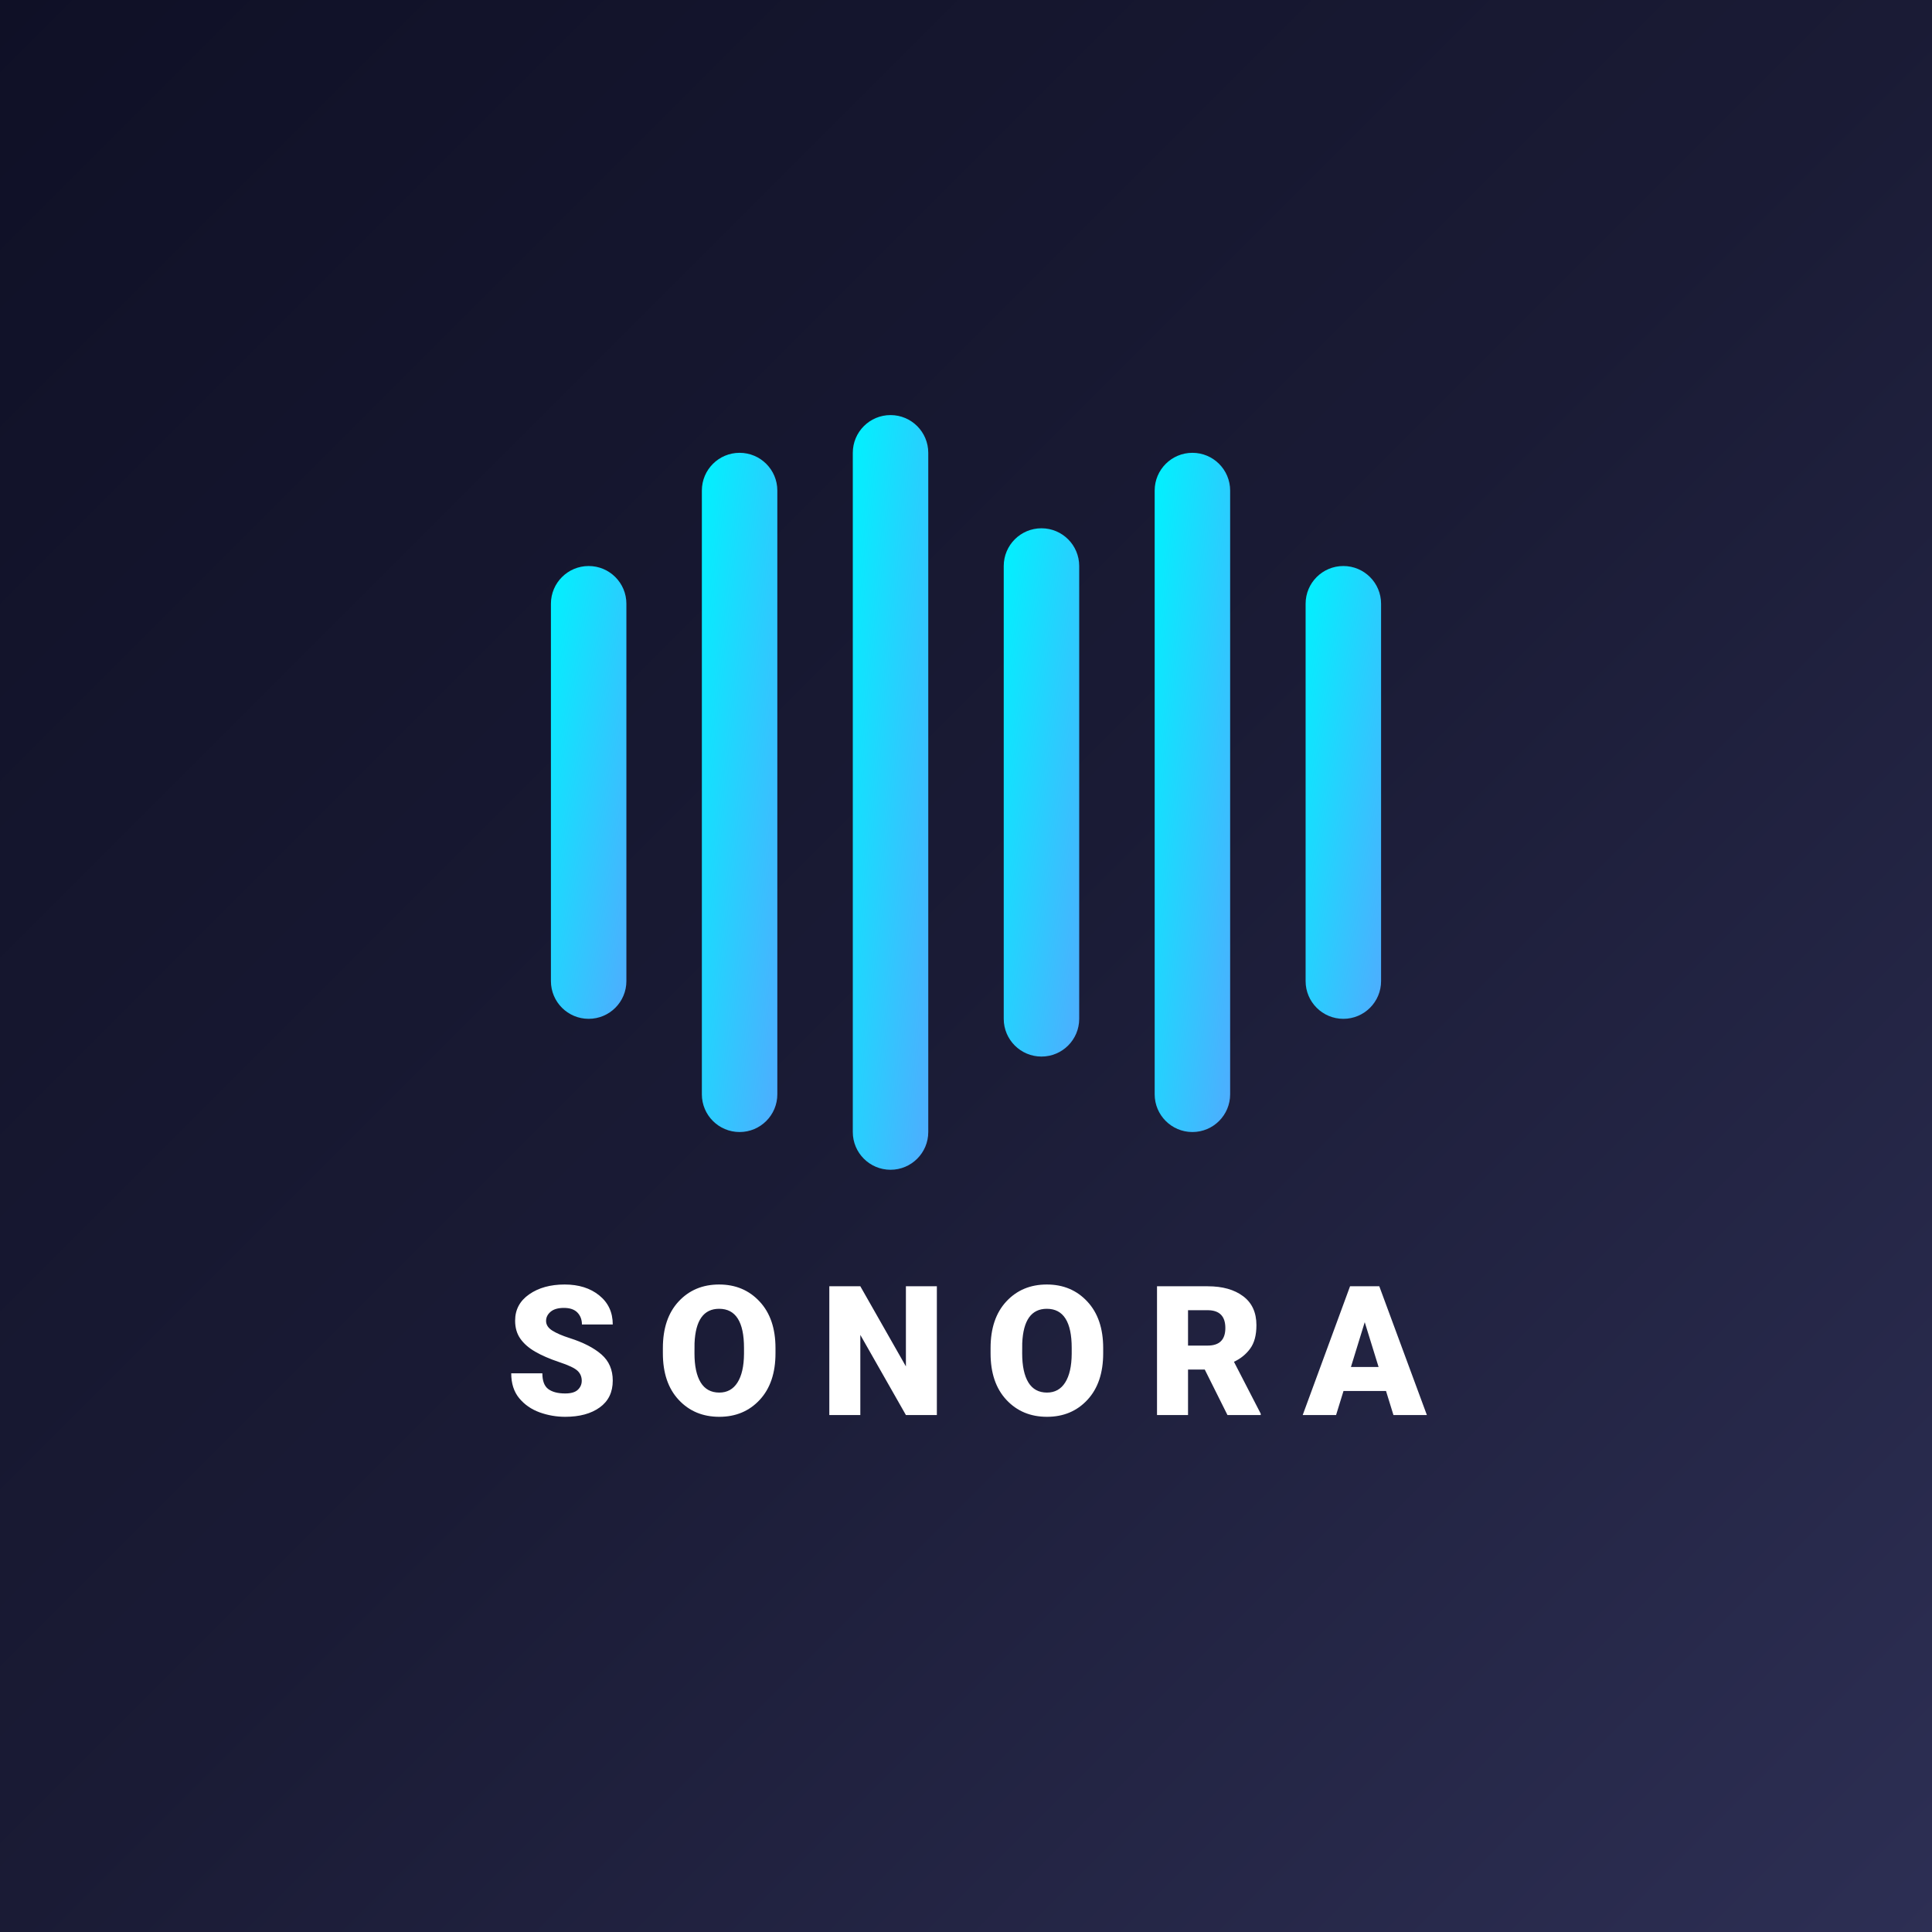
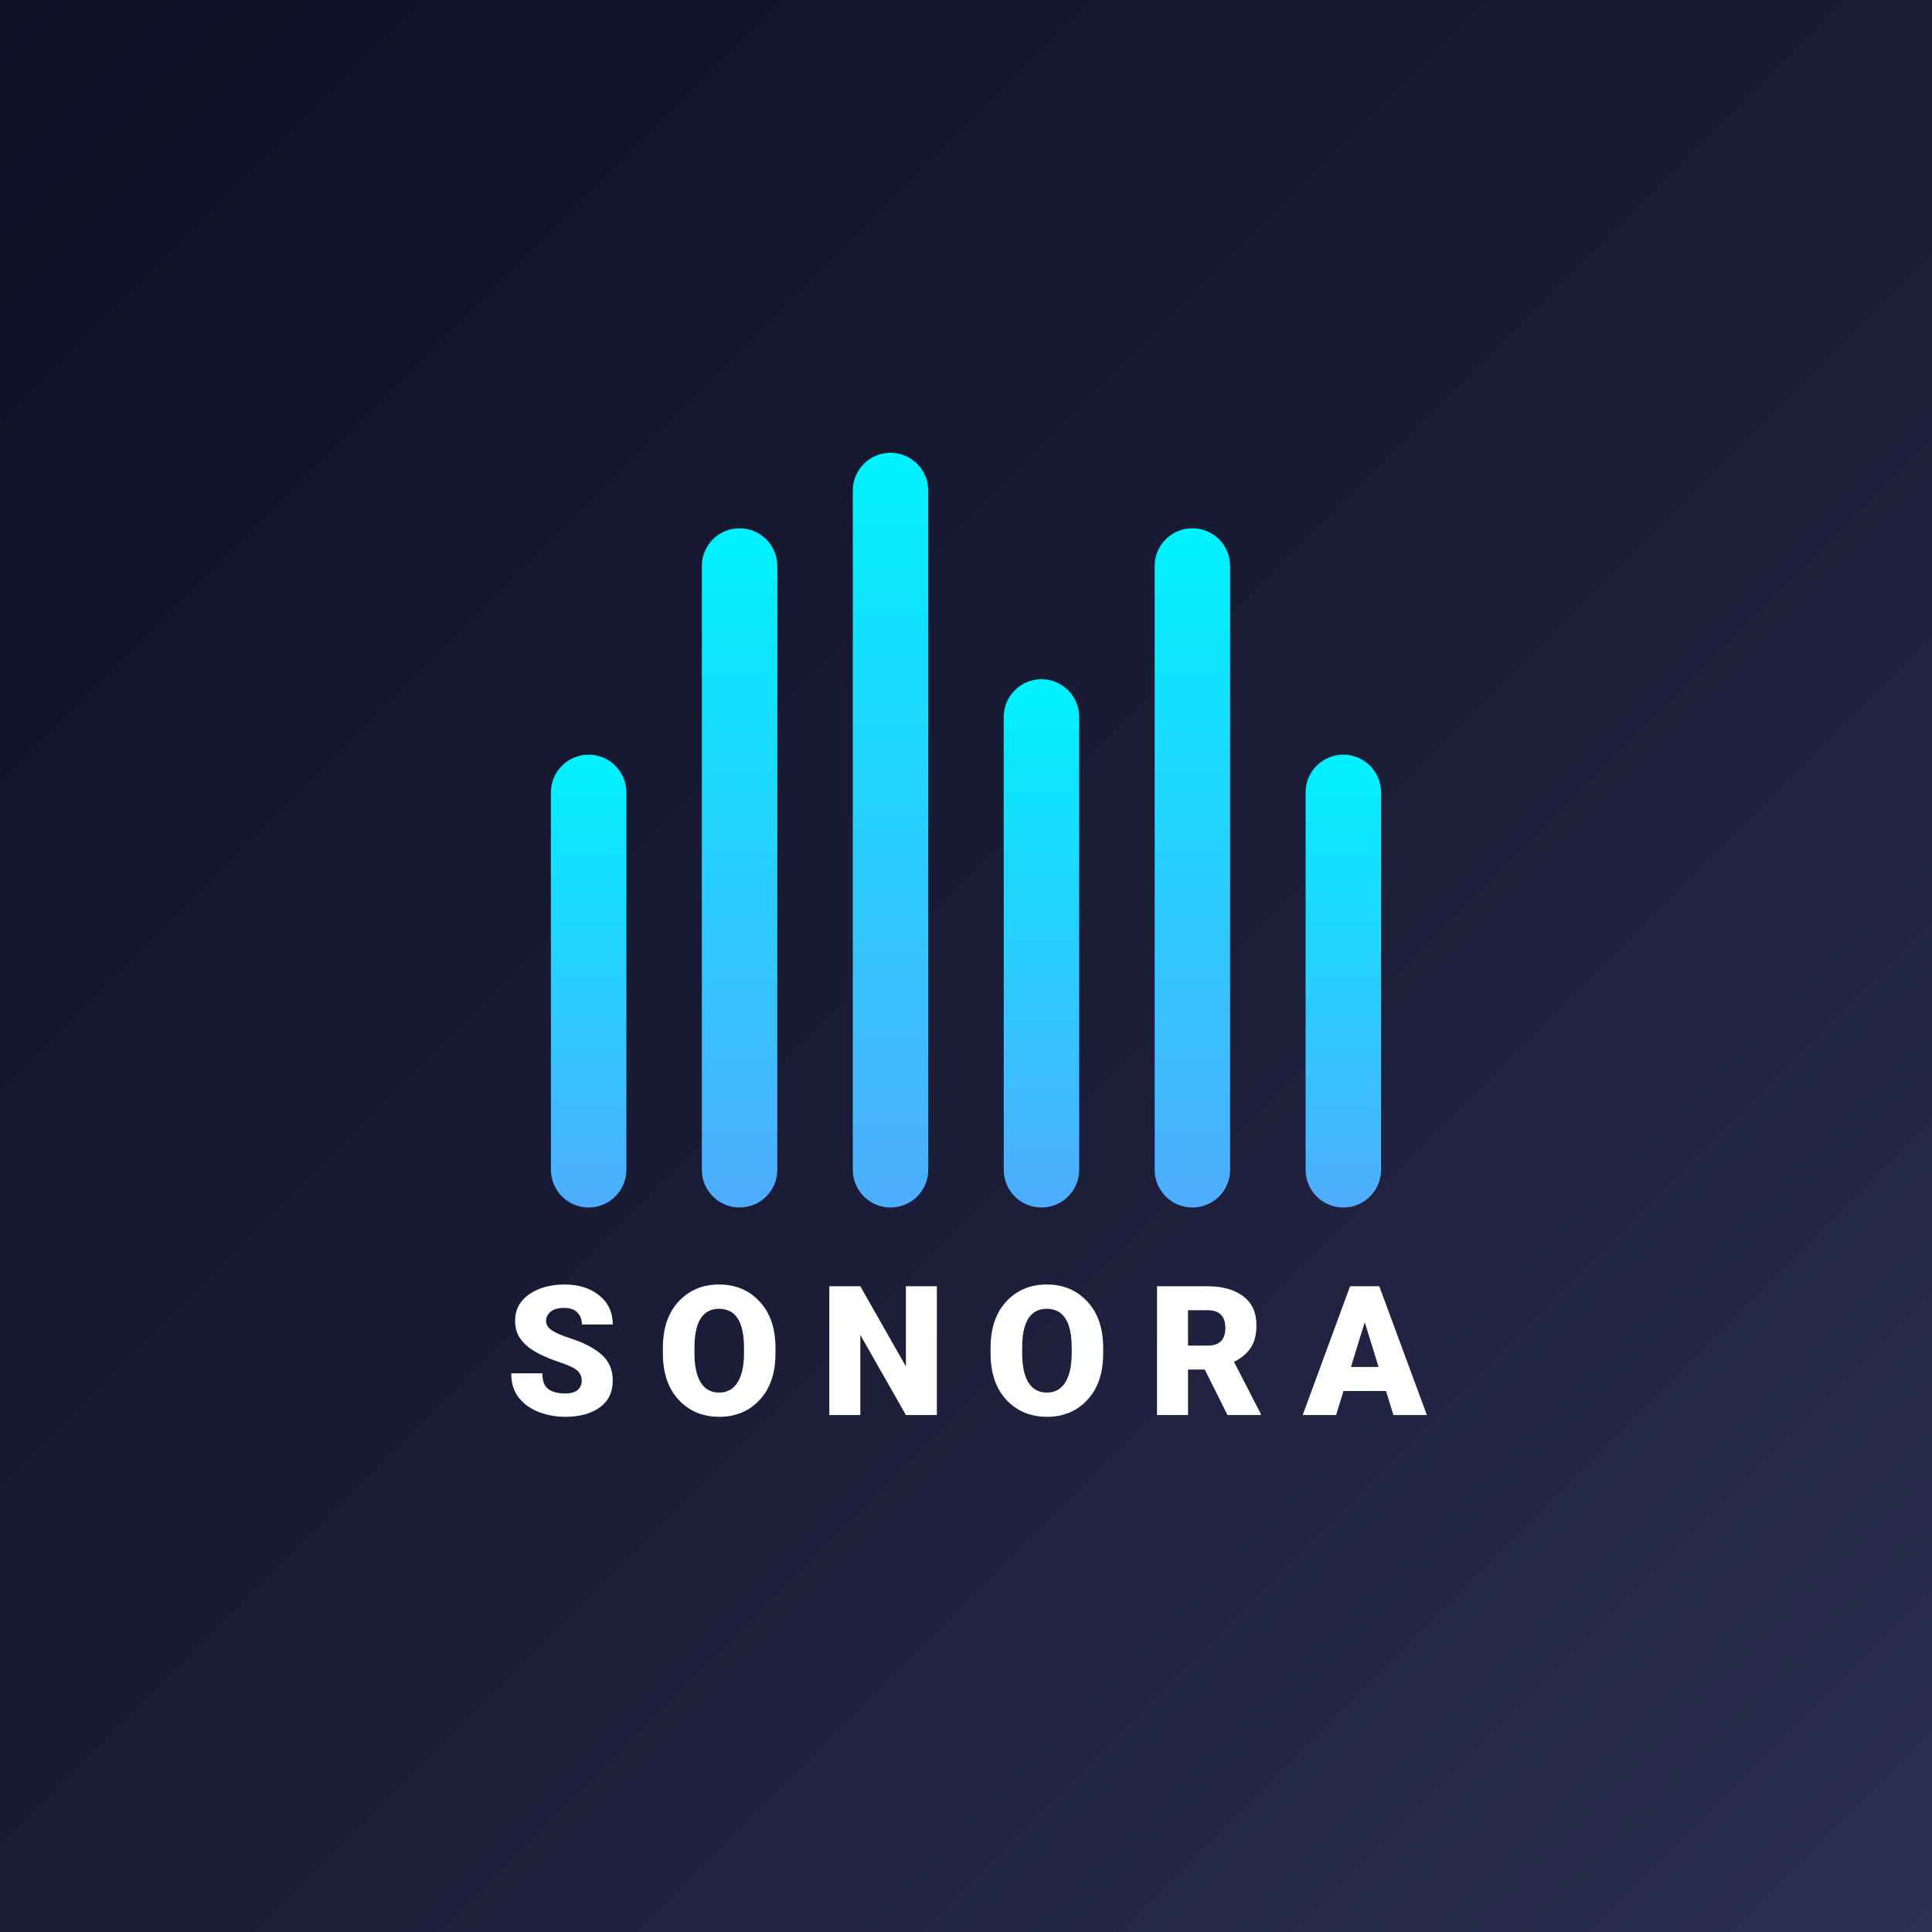
<svg xmlns="http://www.w3.org/2000/svg" viewBox="0 0 512 512" width="100%" height="100%">
  <defs>
    <linearGradient id="indigoGradient" x1="0%" y1="0%" x2="100%" y2="100%">
      <stop offset="0%" stop-color="#0F1026" />
      <stop offset="50%" stop-color="#1A1B35" />
      <stop offset="100%" stop-color="#2D2F54" />
    </linearGradient>
-     <linearGradient id="sonoraGradient" x1="0%" y1="0%" x2="100%" y2="100%">
+     <linearGradient id="sg" x1="0%" y1="0%" x2="0%" y2="100%">
      <stop offset="0%" stop-color="#00F2FE" />
      <stop offset="100%" stop-color="#4FACFE" />
    </linearGradient>
  </defs>
  <rect width="512" height="512" fill="url(#indigoGradient)" />
-   <g transform="translate(146, 110)">
-     <rect x="0" y="40" width="20" height="120" rx="10" fill="url(#sonoraGradient)" />
-     <rect x="40" y="10" width="20" height="180" rx="10" fill="url(#sonoraGradient)" />
-     <rect x="80" y="0" width="20" height="200" rx="10" fill="url(#sonoraGradient)" />
-     <rect x="120" y="30" width="20" height="140" rx="10" fill="url(#sonoraGradient)" />
-     <rect x="160" y="10" width="20" height="180" rx="10" fill="url(#sonoraGradient)" />
-     <rect x="200" y="40" width="20" height="120" rx="10" fill="url(#sonoraGradient)" />
+   <g transform="translate(146, 120)">
+     <rect x="0" y="80" width="20" height="120" rx="10" fill="url(#sg)" />
+     <rect x="40" y="20" width="20" height="180" rx="10" fill="url(#sg)" />
+     <rect x="80" y="0" width="20" height="200" rx="10" fill="url(#sg)" />
+     <rect x="120" y="60" width="20" height="140" rx="10" fill="url(#sg)" />
+     <rect x="160" y="20" width="20" height="180" rx="10" fill="url(#sg)" />
+     <rect x="200" y="80" width="20" height="120" rx="10" fill="url(#sg)" />
  </g>
  <text x="256" y="375" text-anchor="middle" fill="#FFFFFF" font-family="system-ui, -apple-system, 'Segoe UI', Roboto, Helvetica, Arial, sans-serif" font-size="48" font-weight="800" letter-spacing="10">SONORA</text>
</svg>
